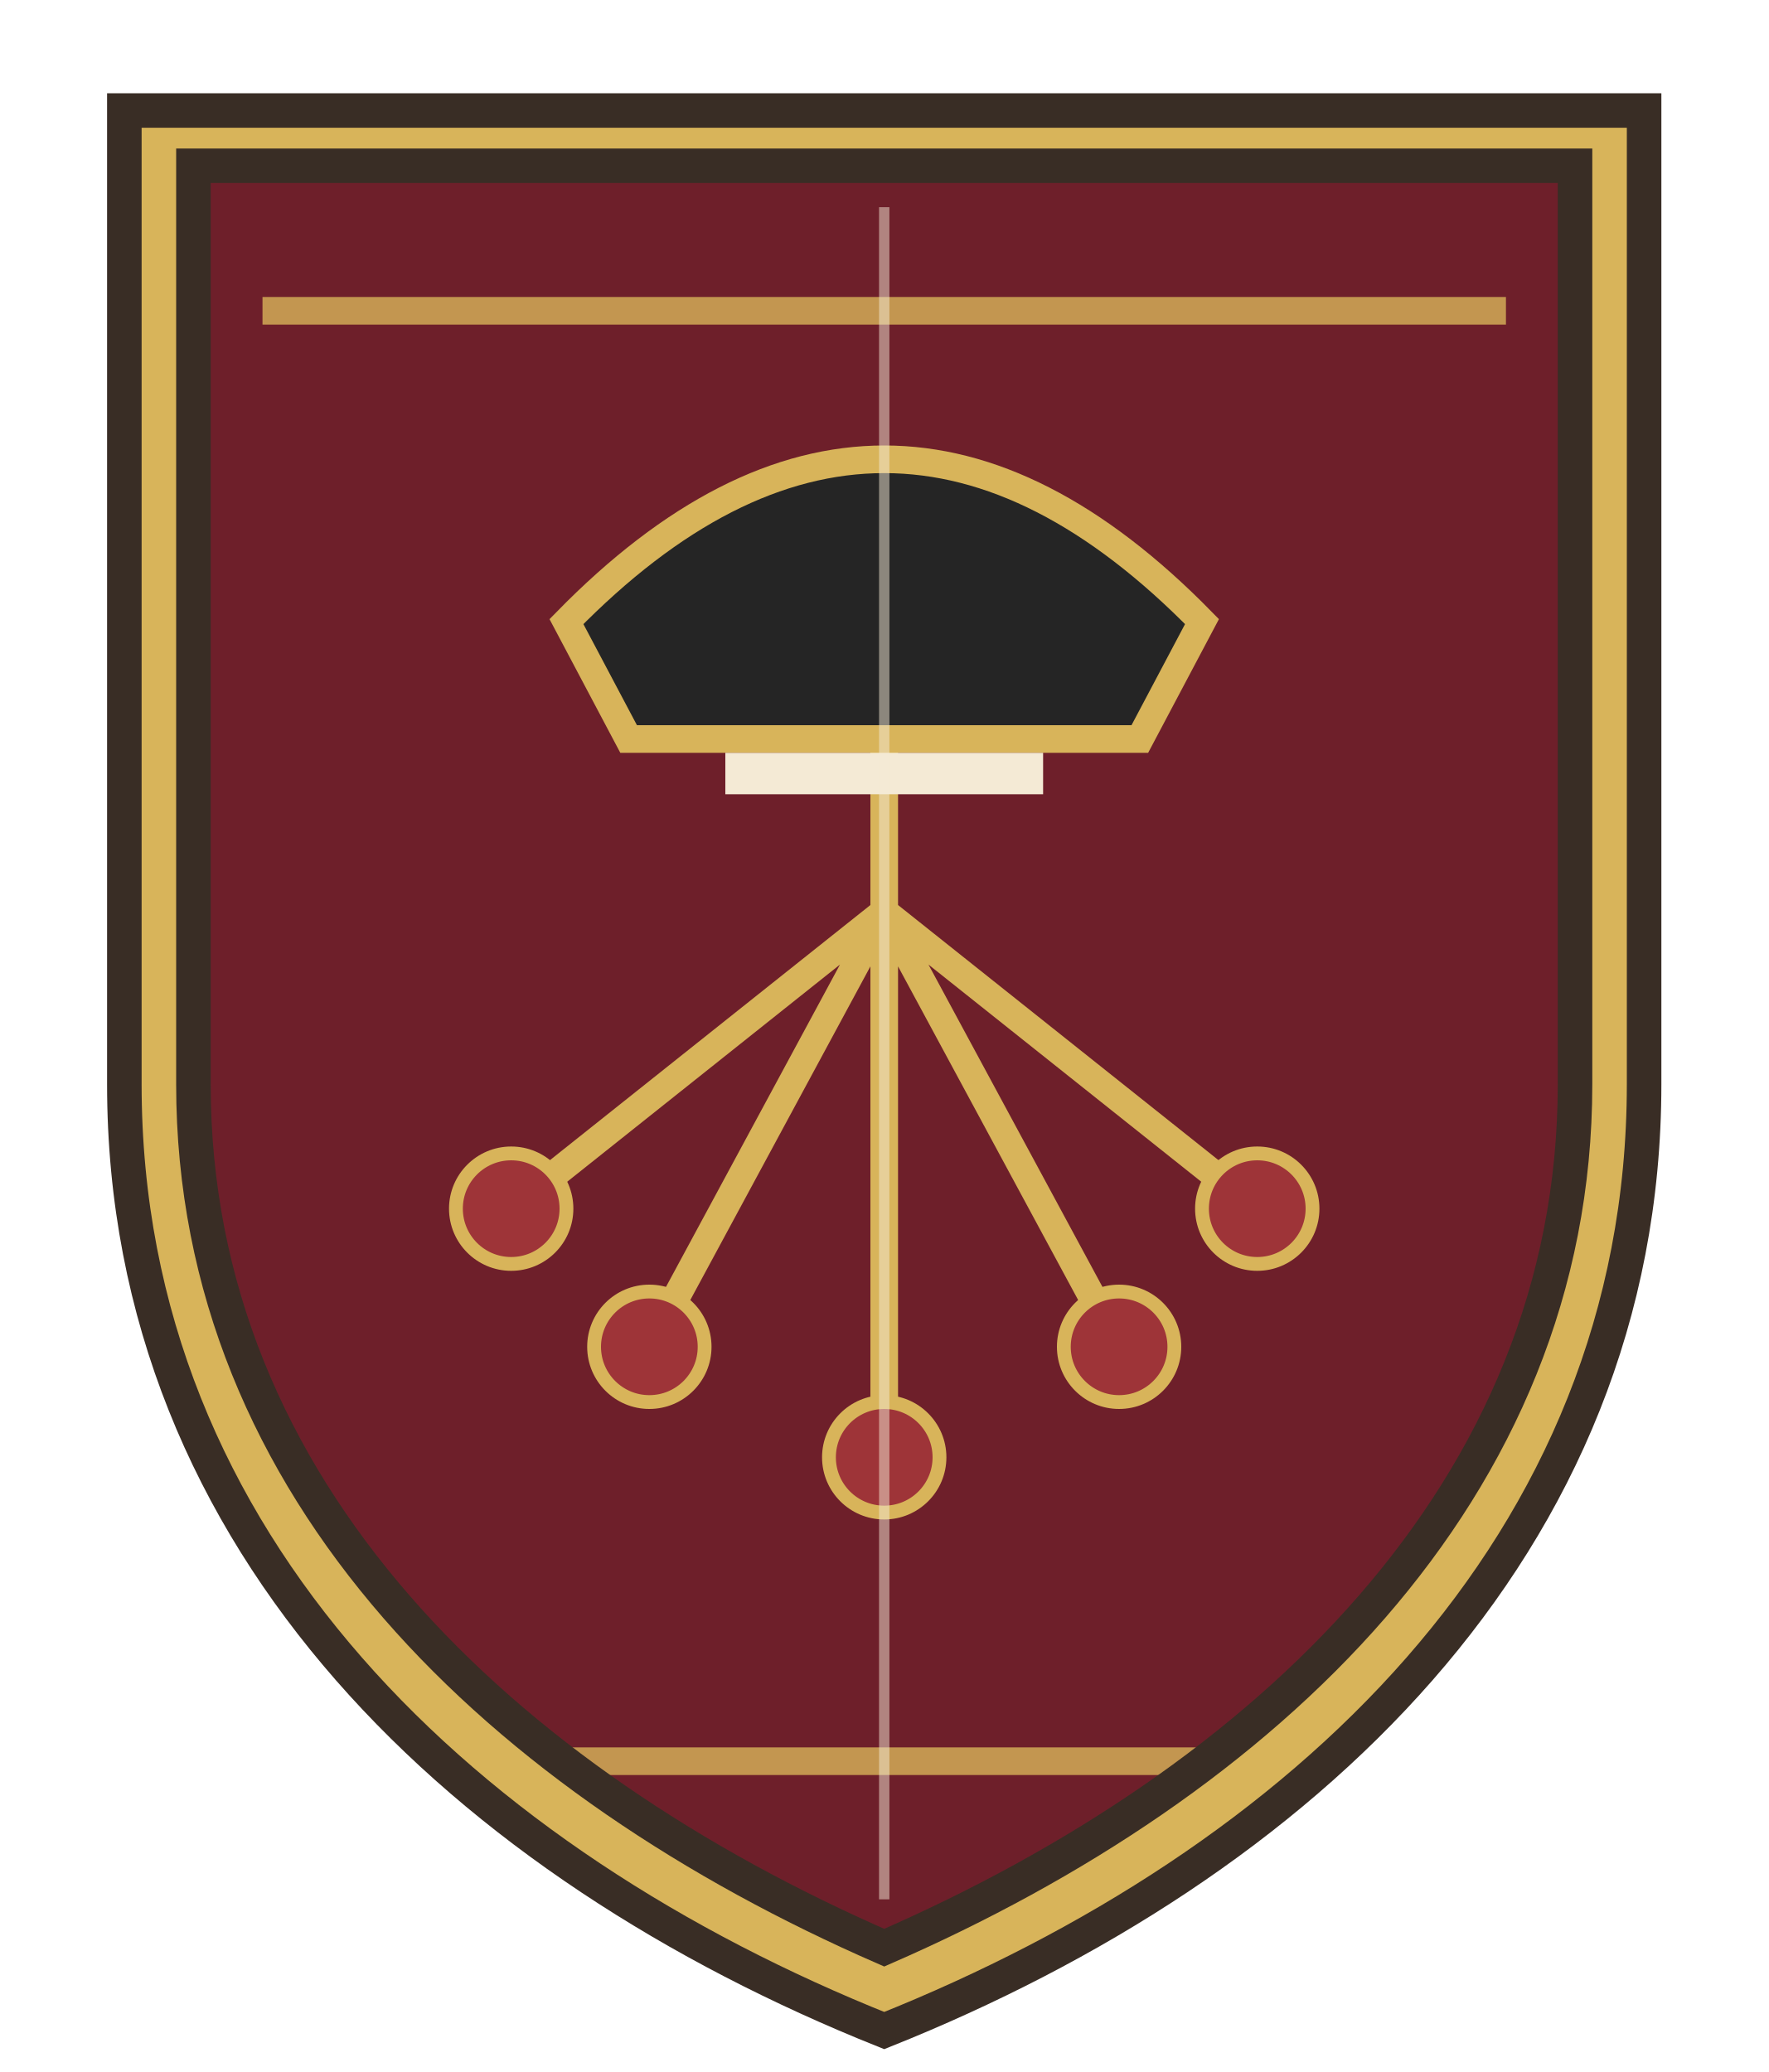
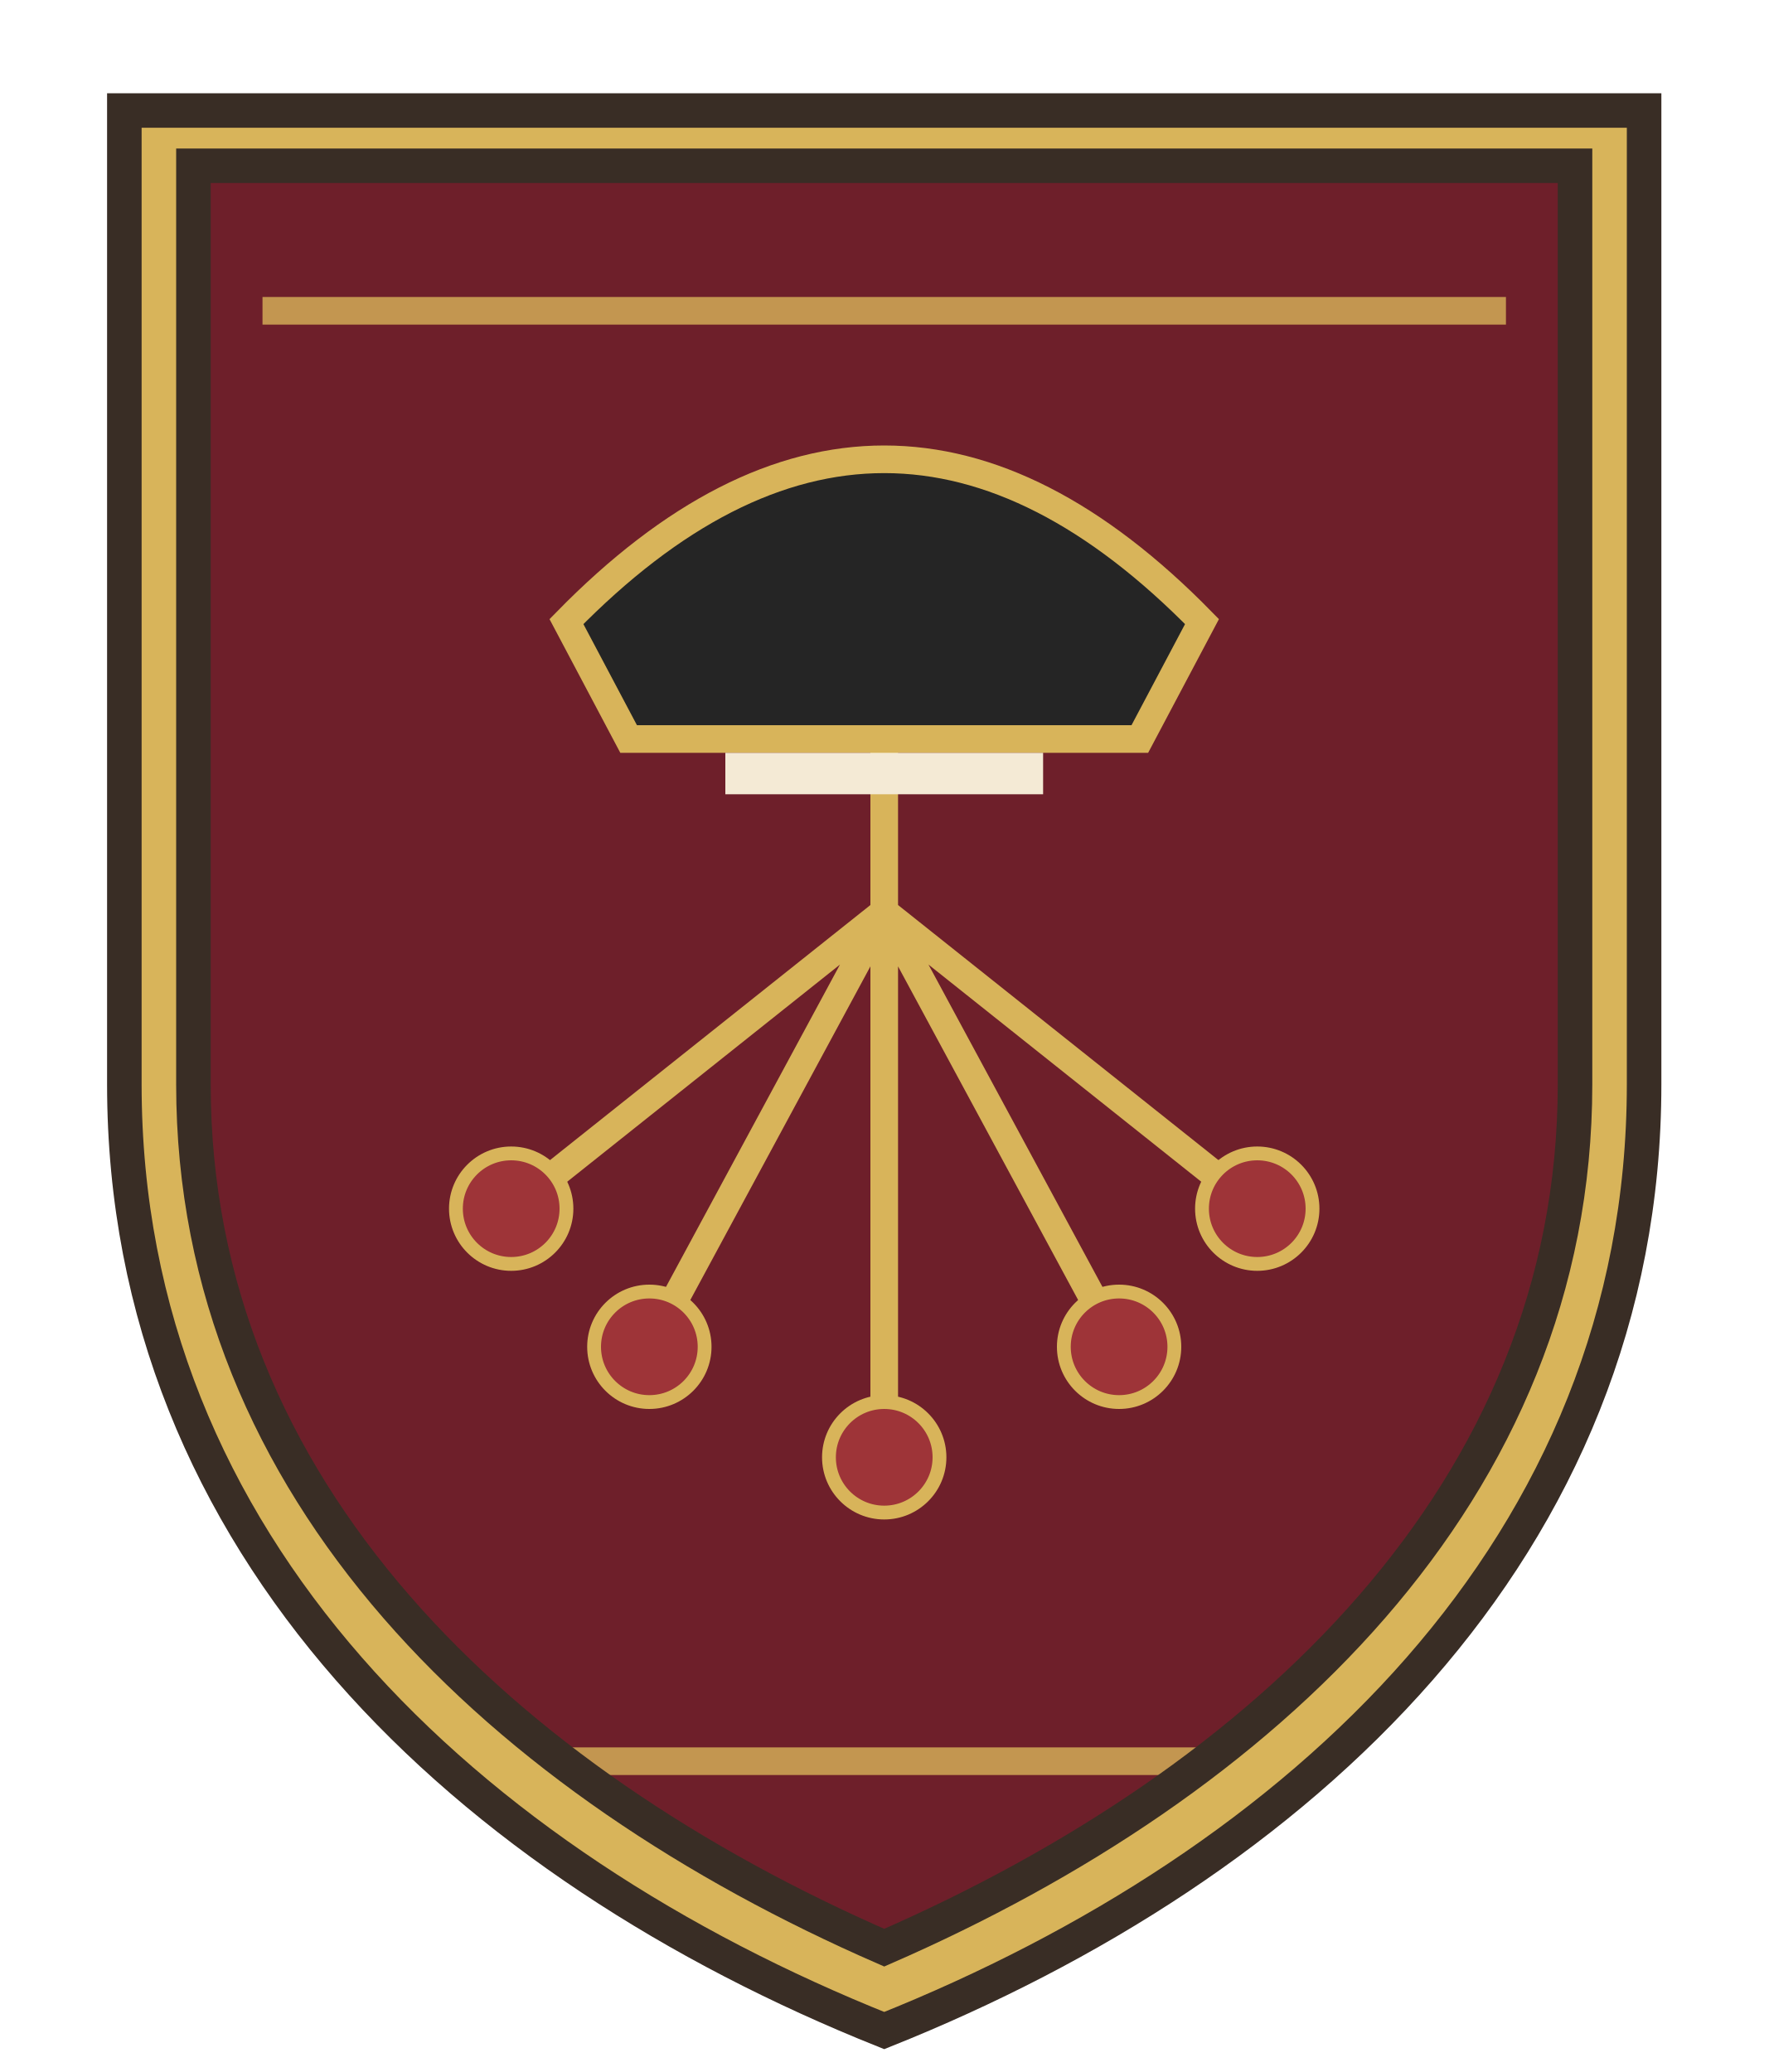
<svg xmlns="http://www.w3.org/2000/svg" width="256" height="300" viewBox="0 0 256 300" role="img" aria-labelledby="title desc">
  <defs>
    <clipPath id="shield">
      <path d="M28 24H228V157C228 216 183 258 128 282C73 258 28 216 28 157Z" />
    </clipPath>
  </defs>
  <path d="M18 16H238V157C238 224 188 270 128 294C68 270 18 224 18 157Z" fill="#d8b45a" stroke="#392d25" stroke-width="5" />
  <path d="M28 24H228V157C228 216 183 258 128 282C73 258 28 216 28 157Z" fill="#6e1f2a" stroke="#f4ead5" stroke-width="3" />
  <g clip-path="url(#shield)">
    <g fill="none" stroke="#d8b45a" stroke-width="4" opacity=".8">
      <path d="M38 45H218M38 255H218" />
    </g>
    <path d="M82 90Q128 43 174 90L165 107H91Z" fill="#252525" stroke="#d8b45a" stroke-width="4" />
    <path d="M128 105V132M128 132L74 175M128 132L94 195M128 132L128 211M128 132L162 195M128 132L182 175" stroke="#d8b45a" stroke-width="4" fill="none" />
    <g fill="#9e3438" stroke="#d8b45a" stroke-width="2">
      <circle cx="74" cy="175" r="8" />
      <circle cx="94" cy="195" r="8" />
      <circle cx="128" cy="211" r="8" />
      <circle cx="162" cy="195" r="8" />
      <circle cx="182" cy="175" r="8" />
    </g>
    <path d="M105 112H151" stroke="#f4ead5" stroke-width="6" />
  </g>
  <path d="M28 24H228V157C228 216 183 258 128 282C73 258 28 216 28 157Z" fill="none" stroke="#392d25" stroke-width="5" />
-   <path d="M128 30V275" stroke="#f4ead5" stroke-width="1.5" opacity=".5" />
</svg>
